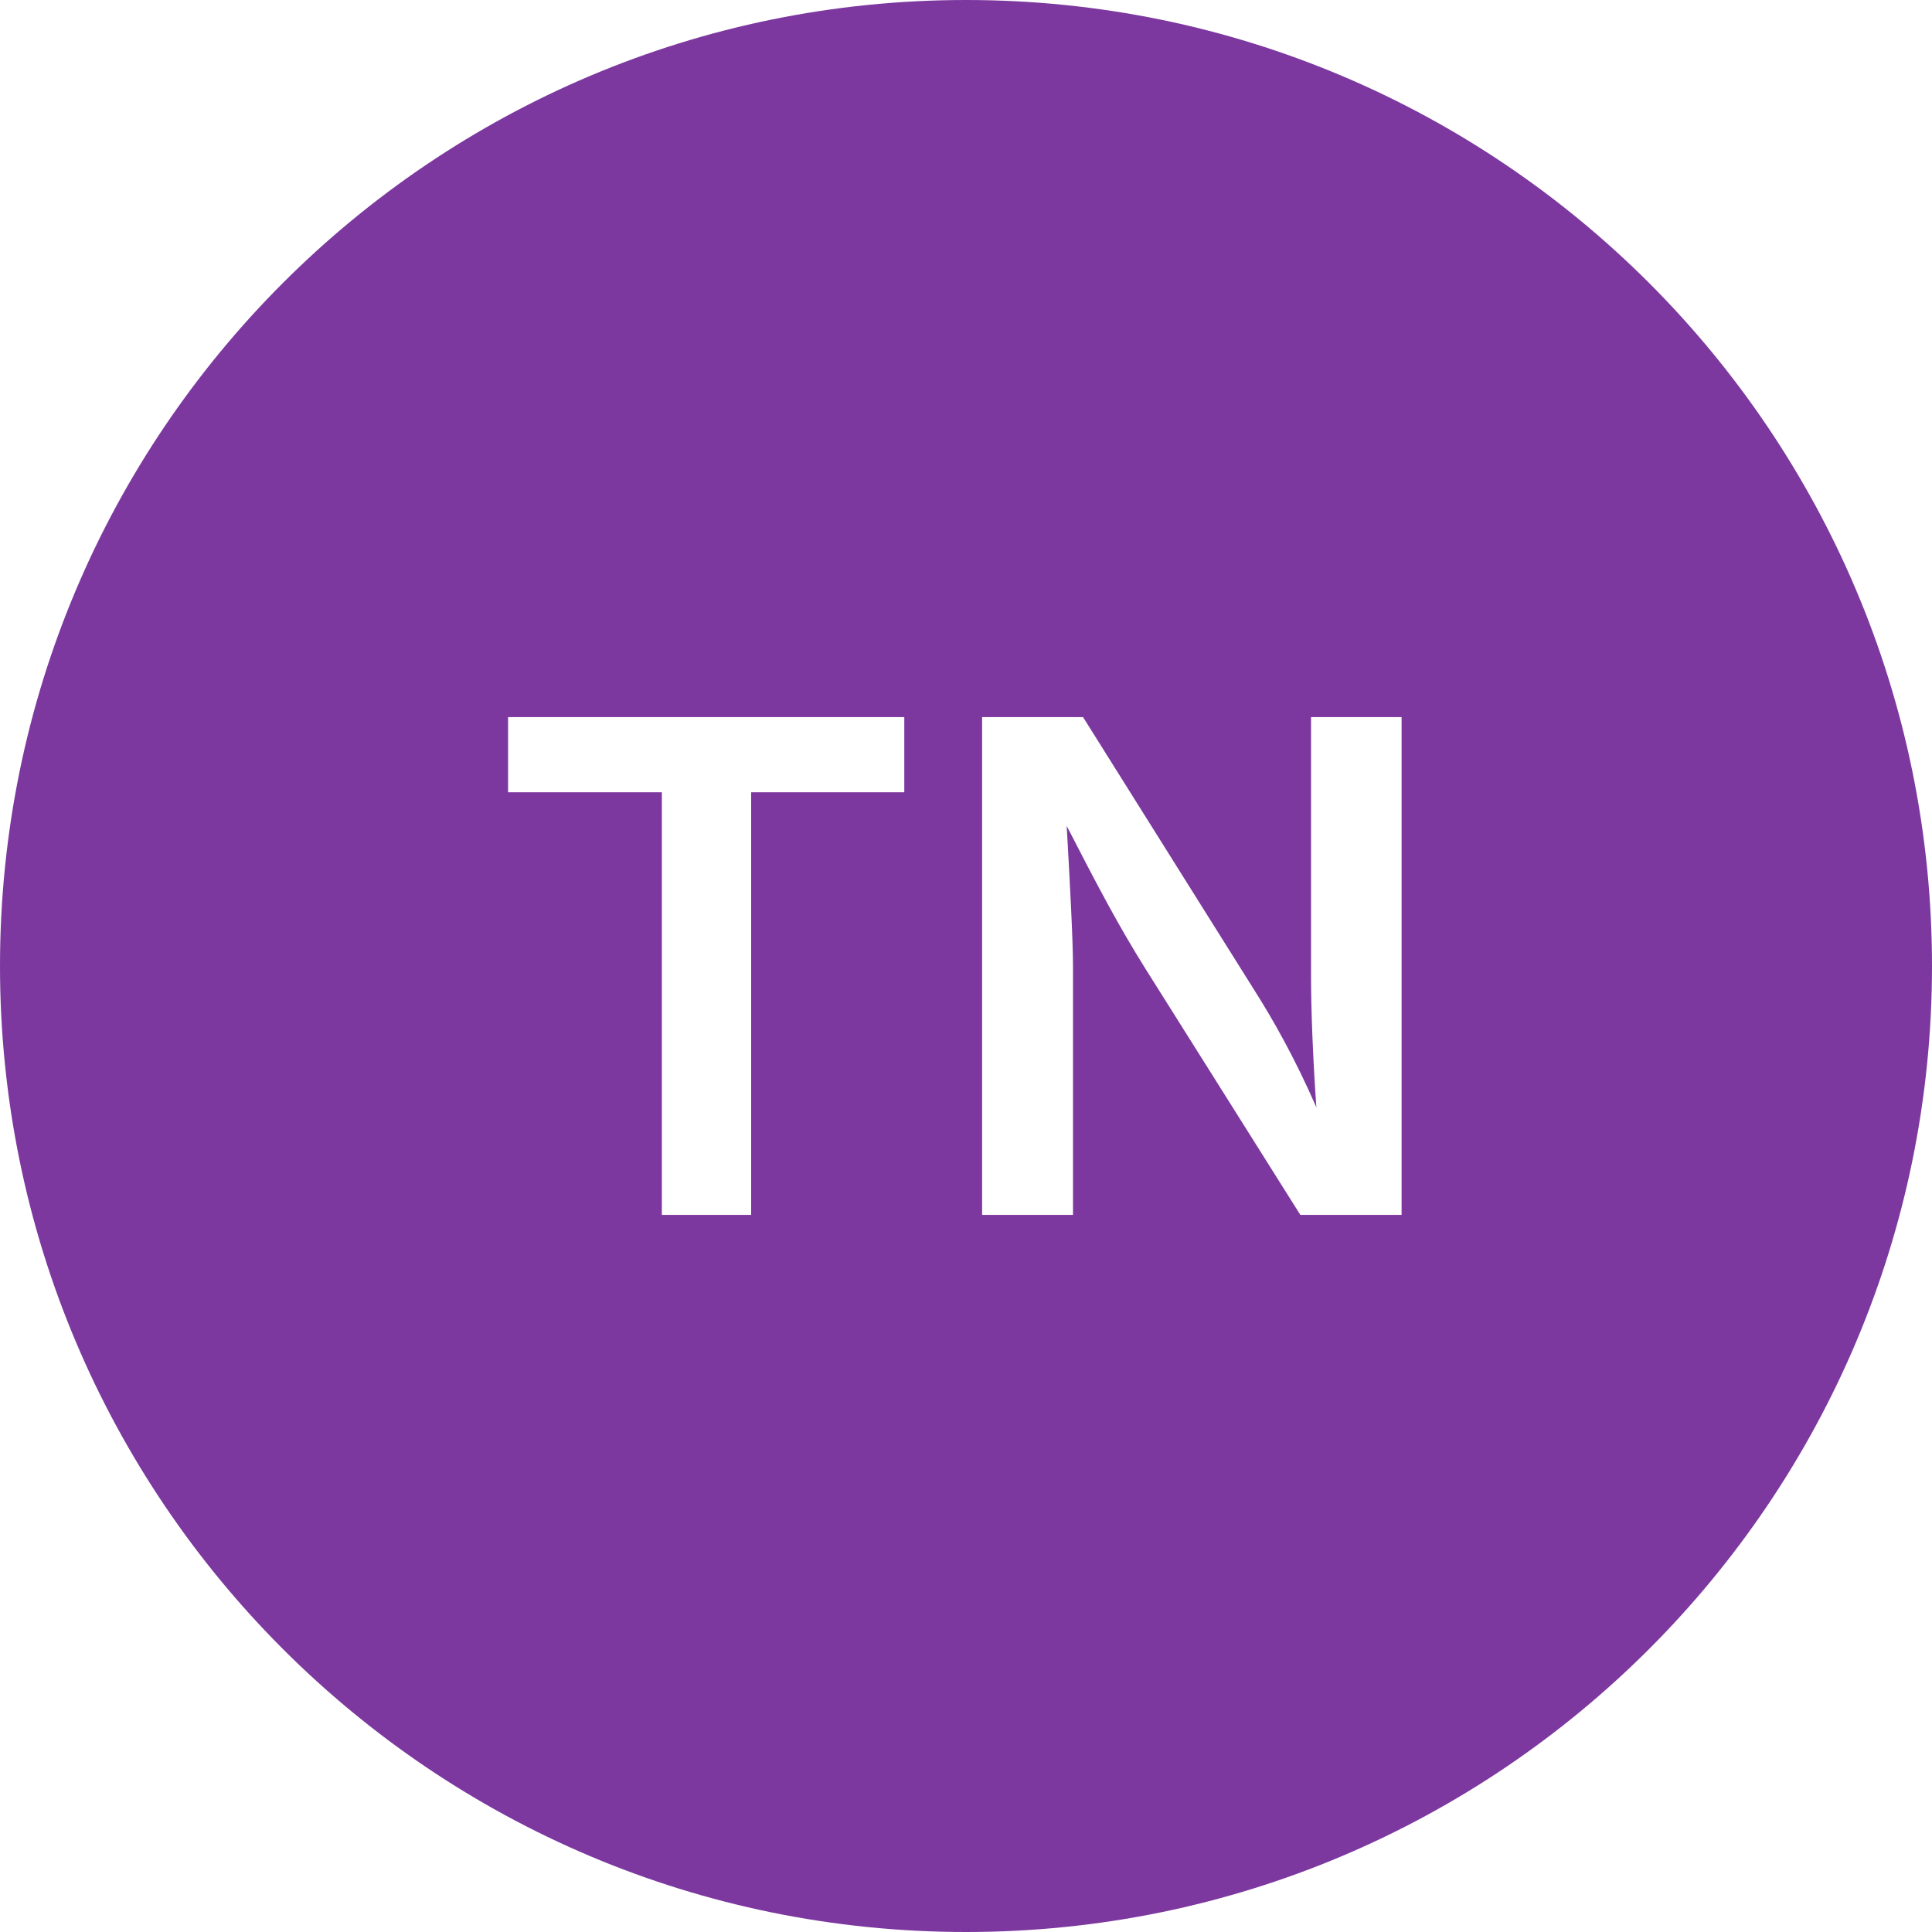
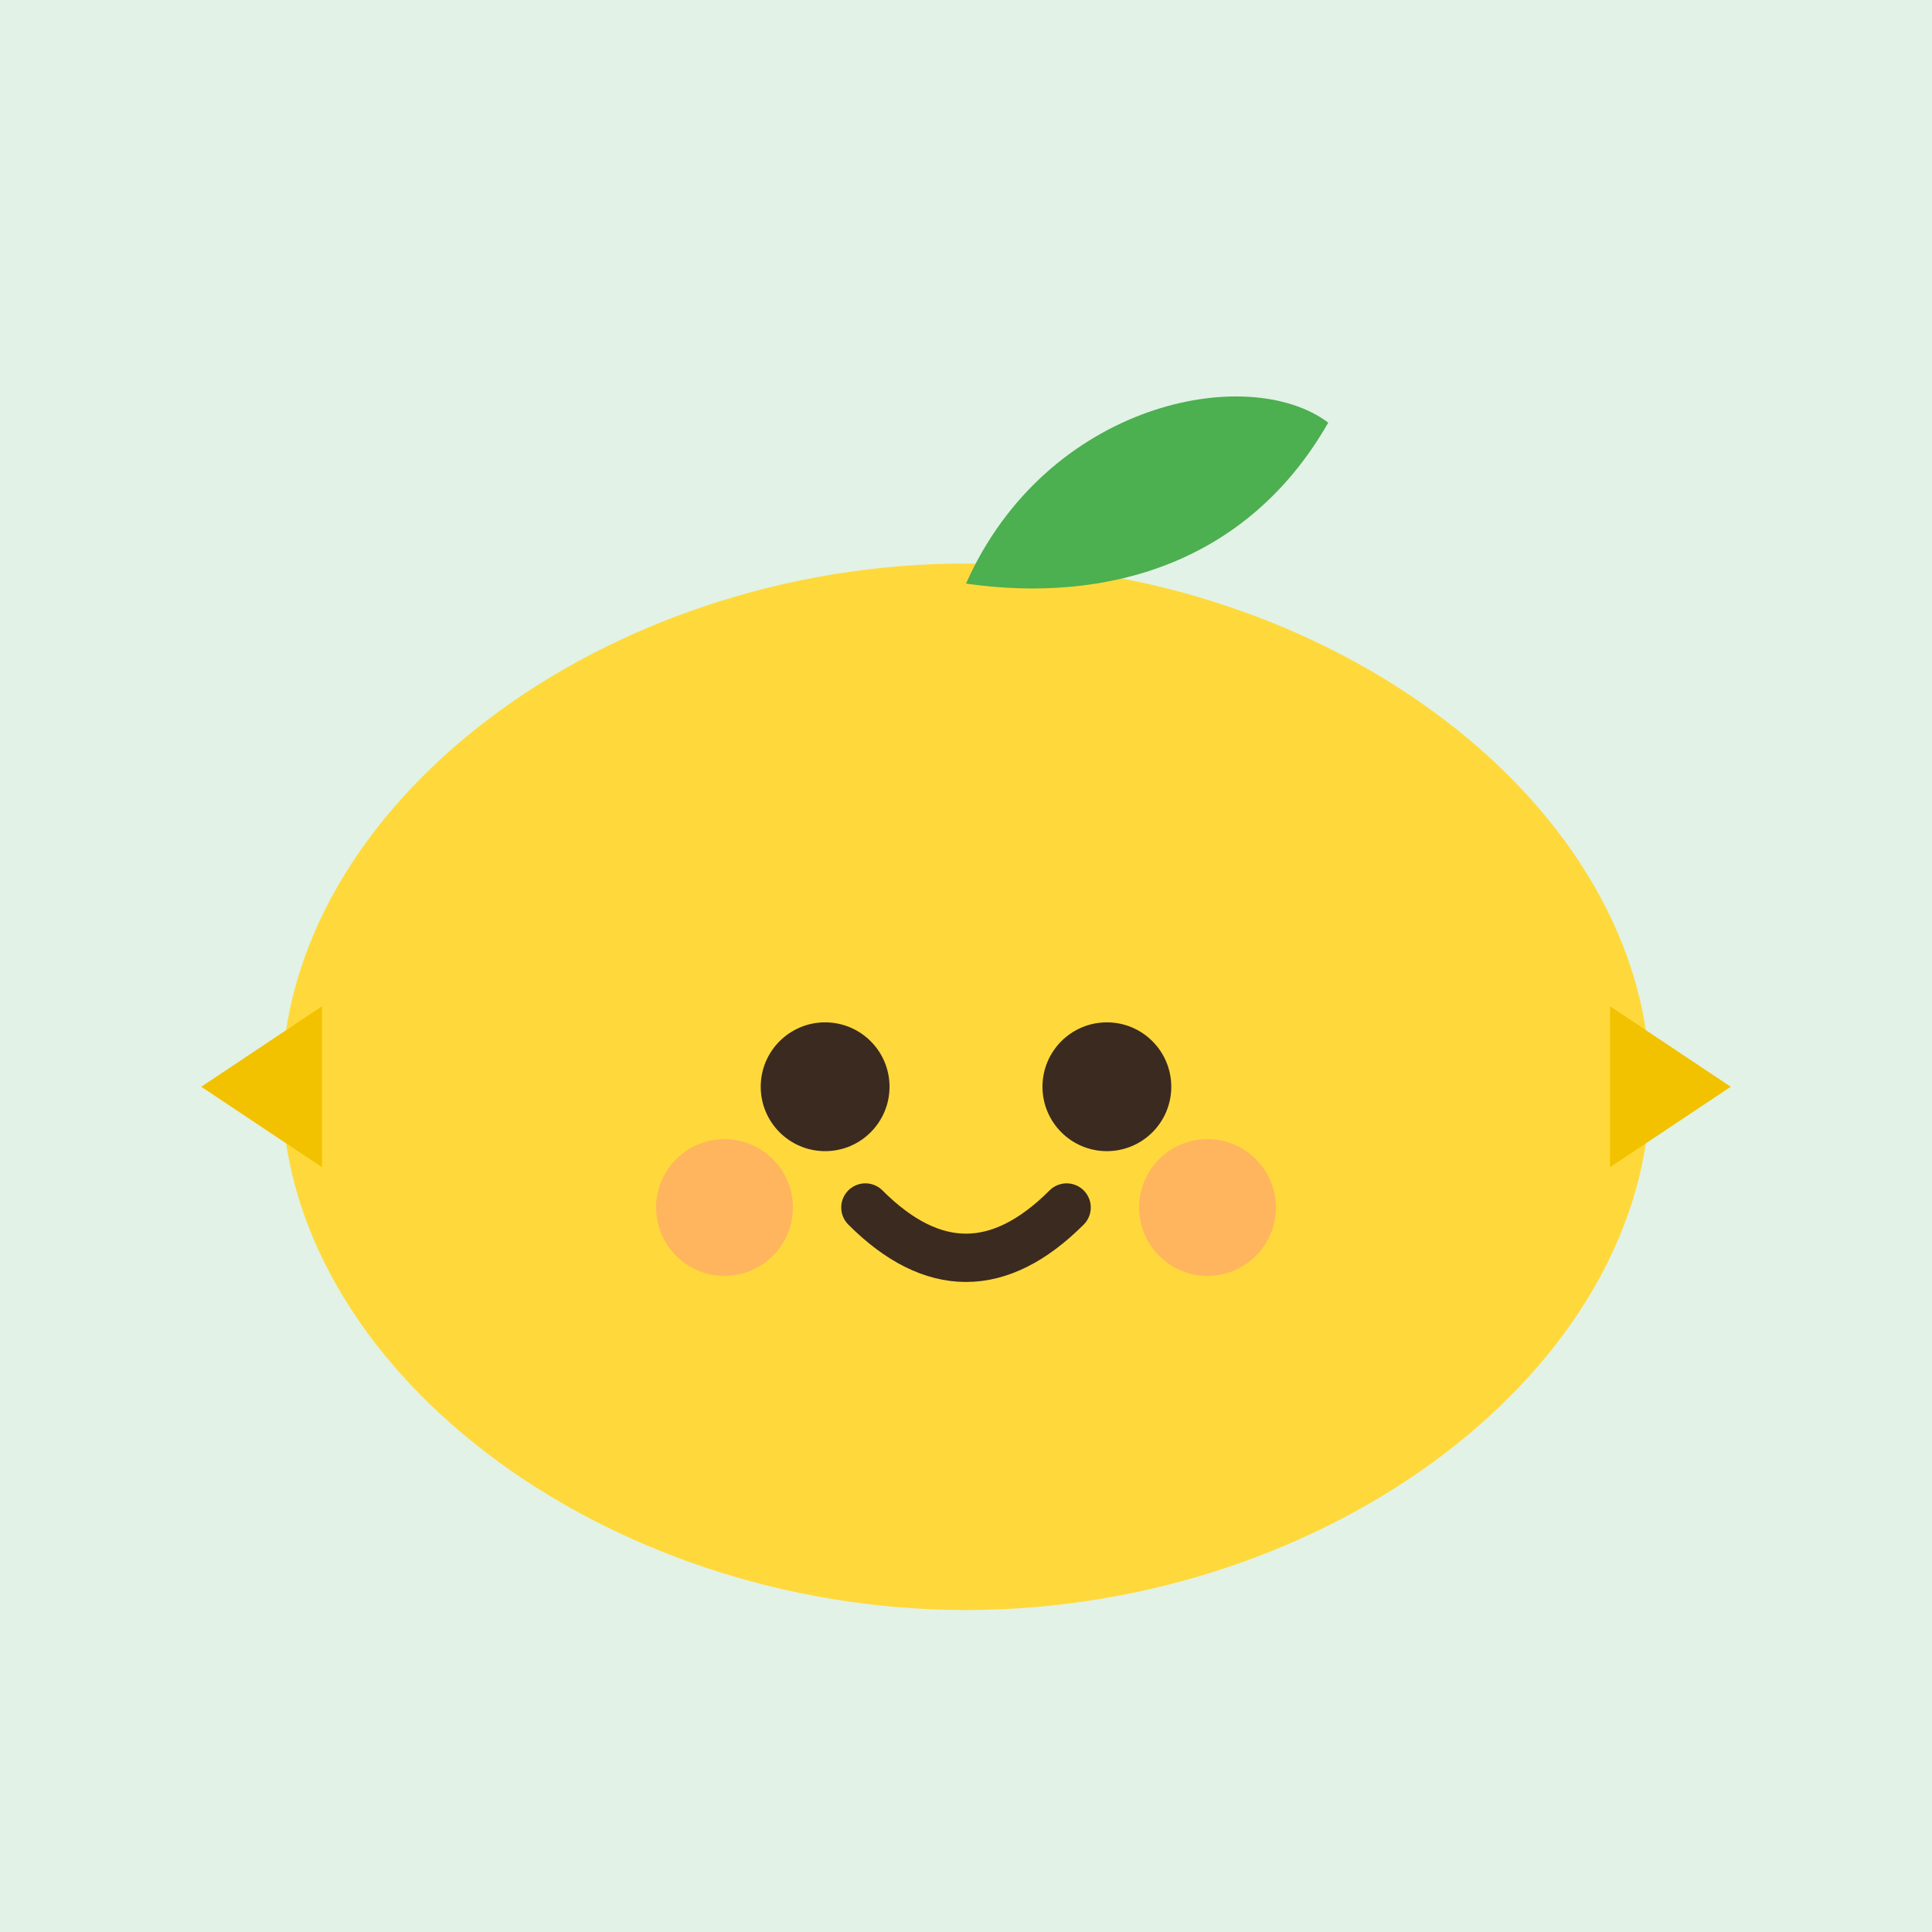
<svg xmlns="http://www.w3.org/2000/svg" viewBox="0 0 96 96" width="96" height="96" role="img" aria-label="Tomas Novak">
-   <circle cx="48" cy="48" r="48" fill="hsl(280 48% 42%)" />
-   <text x="48" y="48" text-anchor="middle" dominant-baseline="central" font-family="Inter, Arial, sans-serif" font-size="34" font-weight="600" fill="hsl(0 0% 100%)">TN</text>
+   <rect width="96" height="96" fill="#e2f2e6" />
+   <path d="M14 54 C14 40 30 28 48 28 C66 28 82 40 82 54 C82 68 66 80 48 80 C30 80 14 68 14 54 Z" fill="#ffd93b" />
+   <path d="M10 54 L16 50 L16 58 Z" fill="#f2c200" />
+   <path d="M86 54 L80 50 L80 58 Z" fill="#f2c200" />
+   <path d="M48 29 C52 20 62 18 66 21 C62 28 55 30 48 29 Z" fill="#4caf50" />
+   <circle cx="41" cy="54" r="3.2" fill="#3b2a20" />
+   <circle cx="55" cy="54" r="3.2" fill="#3b2a20" />
+   <circle cx="36" cy="60" r="3.4" fill="#ff8a8a" opacity="0.45" />
+   <circle cx="60" cy="60" r="3.4" fill="#ff8a8a" opacity="0.45" />
+   <path d="M43 60 Q48 65 53 60" fill="none" stroke="#3b2a20" stroke-width="2.4" stroke-linecap="round" />
</svg>
